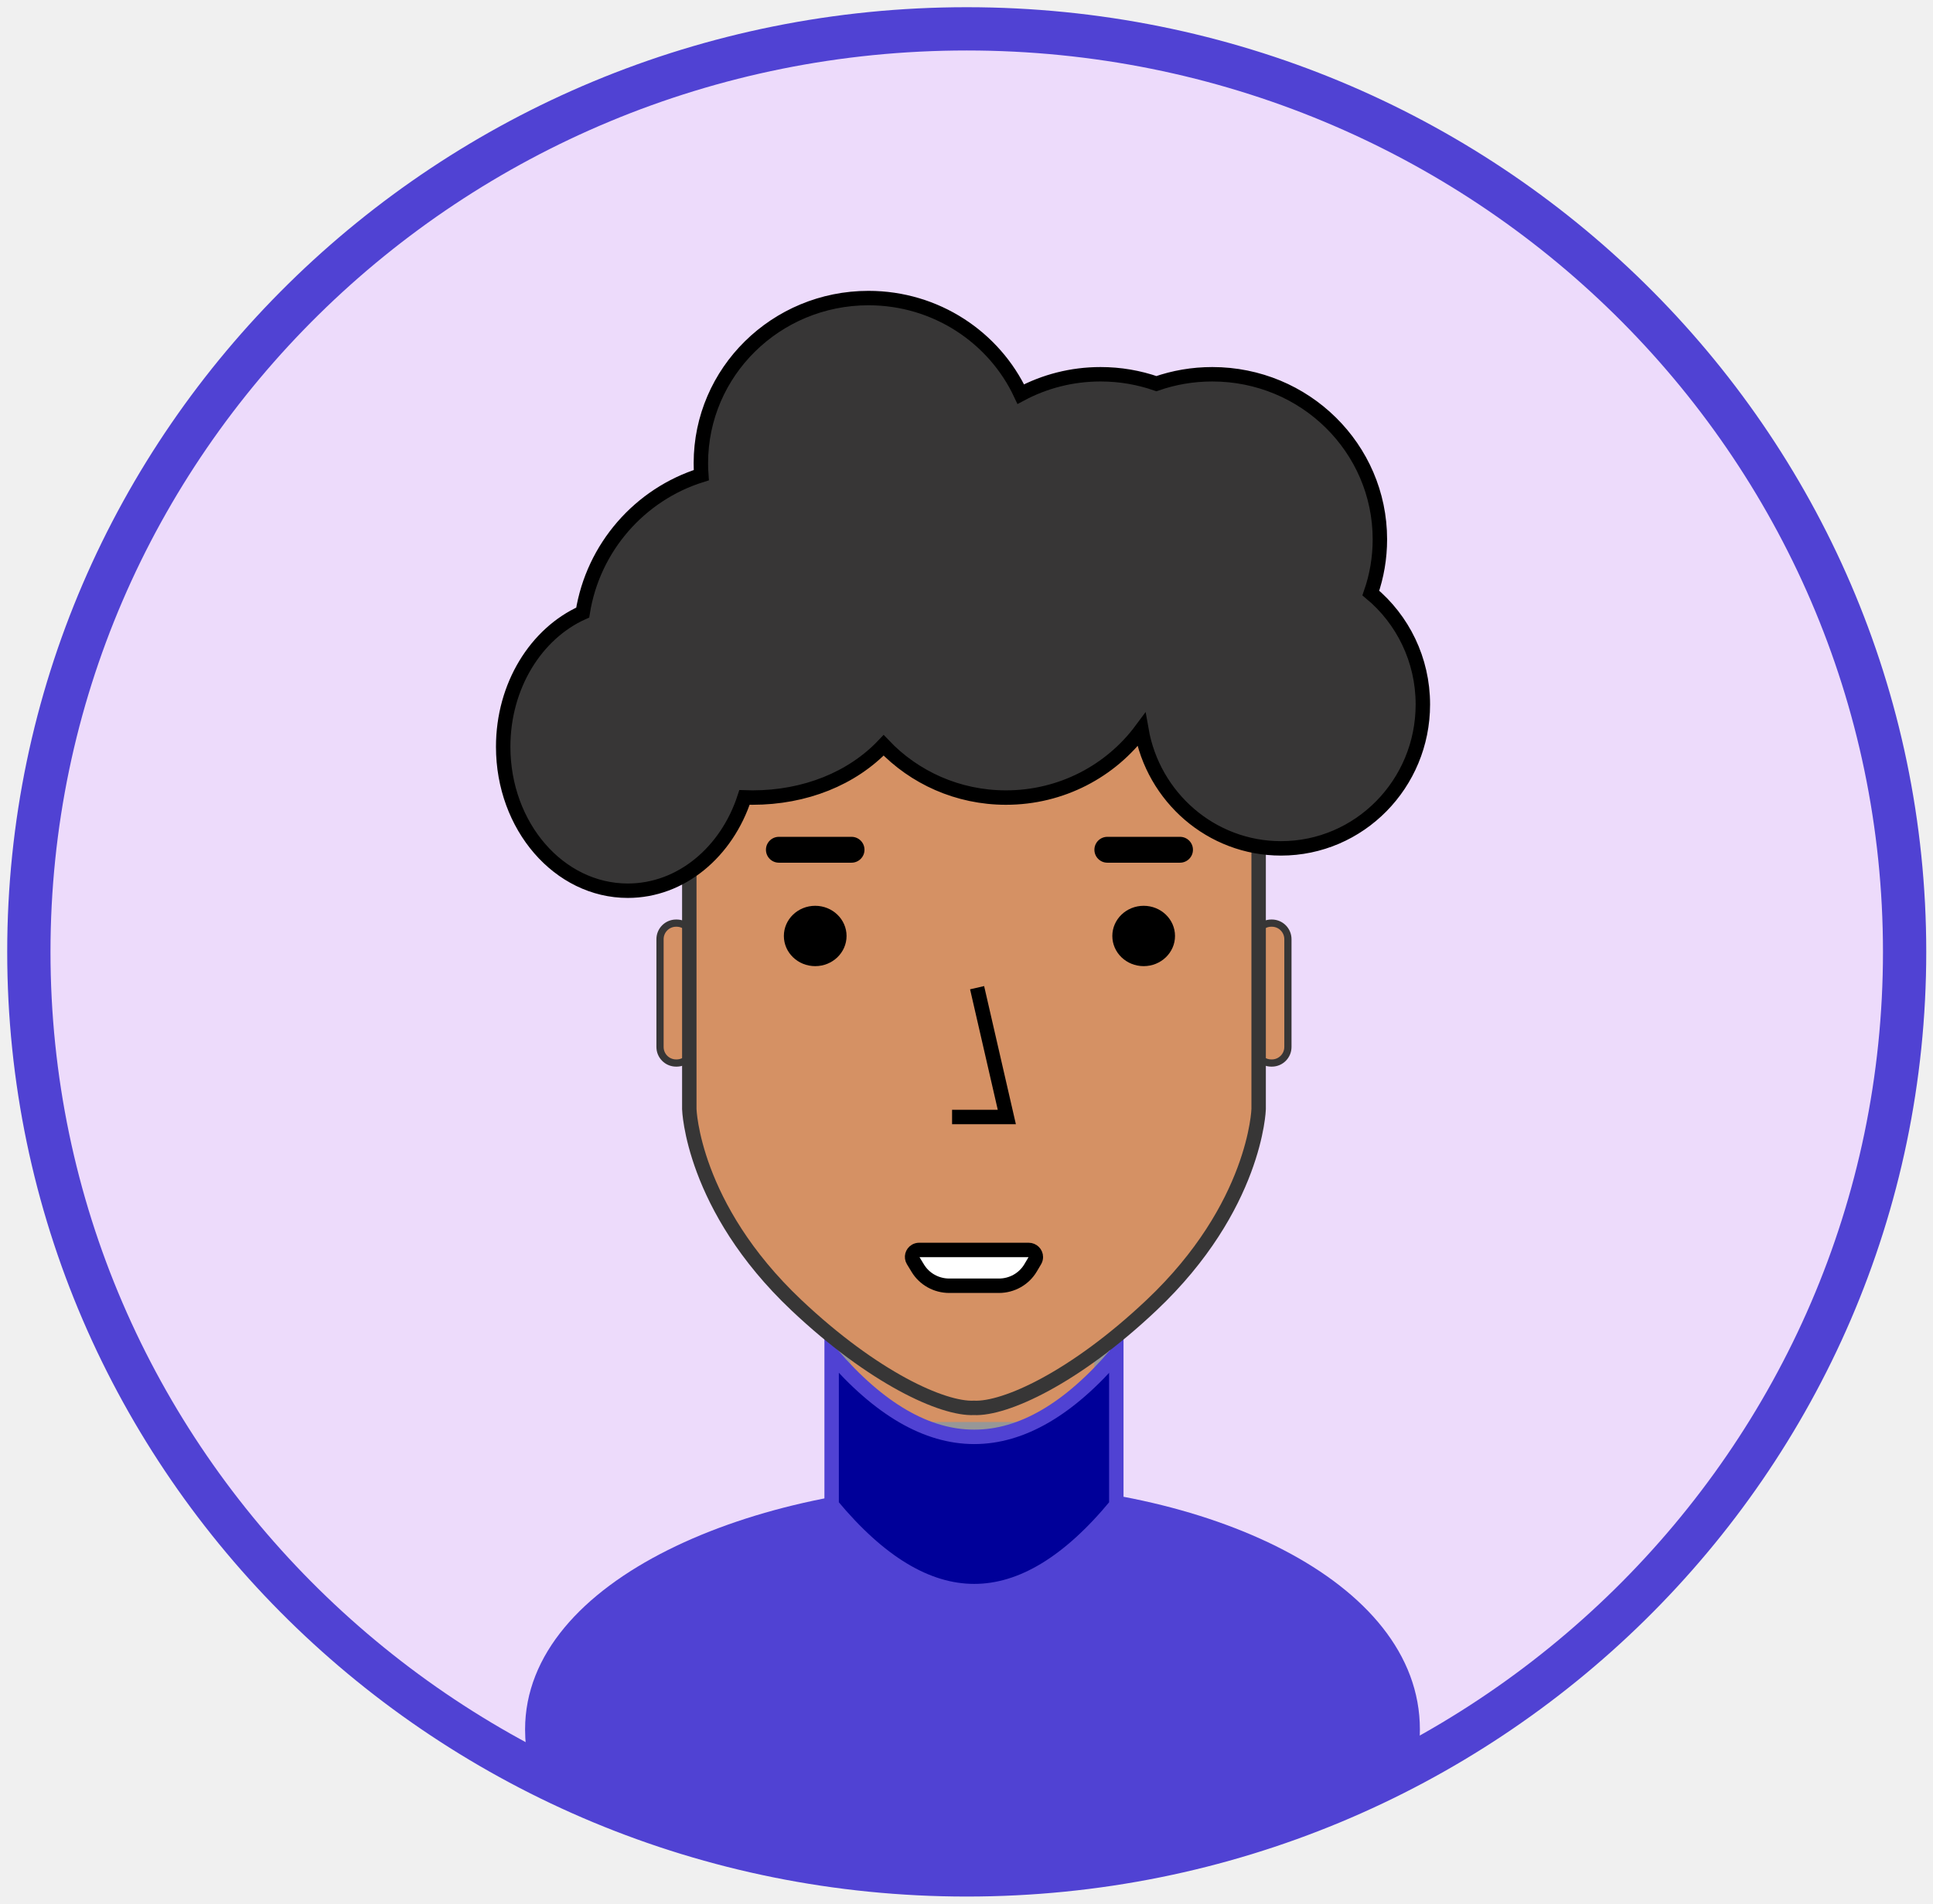
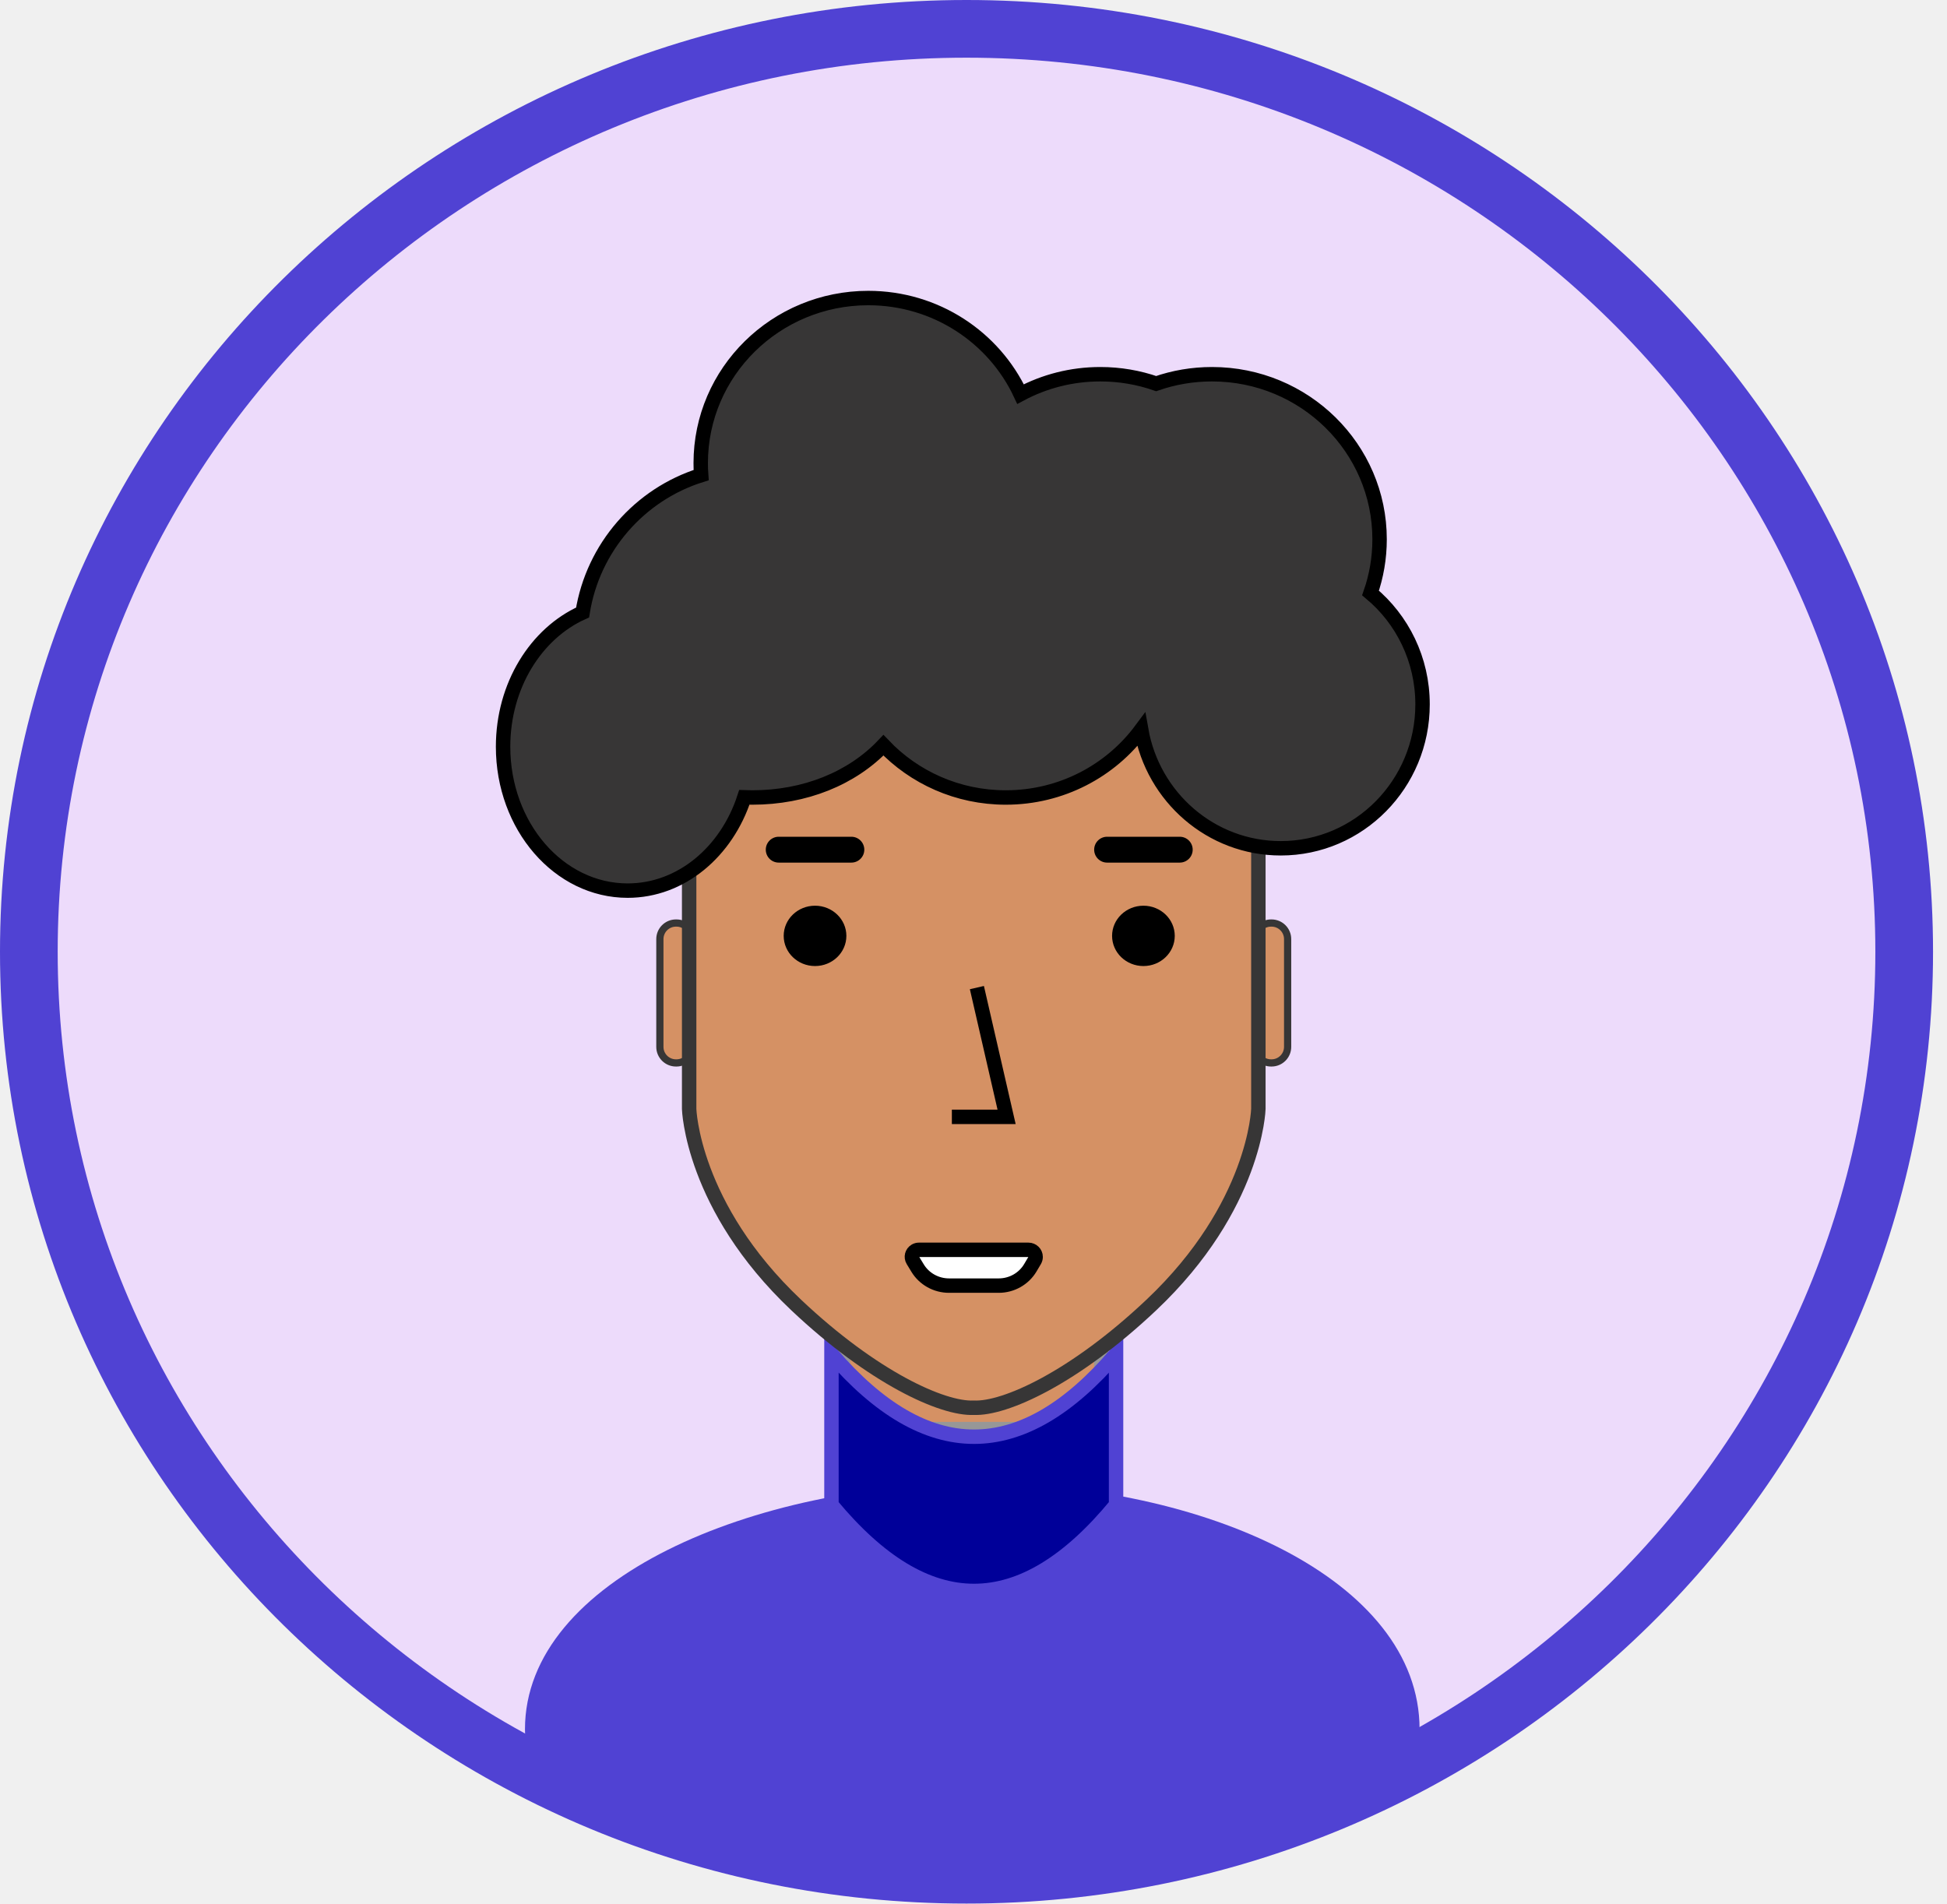
- <svg xmlns="http://www.w3.org/2000/svg" width="134px" height="132px" viewBox="0 0 134 132" version="1.1">
+ <svg xmlns="http://www.w3.org/2000/svg" width="135px" height="132px" viewBox="0 0 135 132" version="1.1">
  <g id="Page-1" stroke="none" stroke-width="1" fill="none" fill-rule="evenodd">
    <g id="headshotmap" transform="translate(2, 2)">
-       <ellipse id="background" stroke="#5042D3" stroke-width="3" fill="#EDDBFB" cx="65.016" cy="64" rx="65.016" ry="64" />
+       <ellipse id="background" stroke="#5042D3" stroke-width="4" fill="#EDDBFB" cx="65.016" cy="64" rx="65.016" ry="64" />
      <rect id="Rectangle" stroke="#373636" stroke-width="0.5" fill="#D59164" x="43.754" y="62.006" width="2.265" height="9.701" rx="1.115" />
      <path d="M34.641,120.238 C34.482,119.466 34.4,118.691 34.4,117.917 C34.4,107.49 50.309,100.851 65.87,100.851 C81.43,100.851 96.43,107.49 96.43,117.917 C96.43,118.161 96.421,118.406 96.402,118.65 C86.829,123.966 75.775,127 64,127 C53.453,127 43.484,124.566 34.641,120.238 L34.641,120.238 Z" id="Combined-Shape" fill="#5042D3" />
      <rect id="Rectangle" stroke="#979797" fill="#D59164" x="56.436" y="89.132" width="17.923" height="7.966" />
      <path d="M55.651,91.885 L55.651,102.347 C58.956,106.33 62.251,108.322 65.536,108.322 C68.821,108.322 72.104,106.33 75.385,102.347 L75.385,91.885 C72.112,95.713 68.829,97.627 65.536,97.627 C62.243,97.627 58.948,95.713 55.651,91.885 Z" id="Path-3" stroke="#5042D3" fill="#000099" />
      <rect id="Rectangle-Copy" stroke="#373636" stroke-width="0.5" fill="#D59164" x="85.016" y="62.006" width="2.265" height="9.701" rx="1.115" />
      <path d="M66.714,46.31 L85.252,46.31 C85.252,65.368 85.252,74.897 85.252,74.897 C85.252,74.897 85.065,81.656 77.829,88.494 C72.489,93.54 67.674,95.718 65.518,95.617 C63.362,95.718 58.547,93.54 53.207,88.494 C45.971,81.656 45.784,74.897 45.784,74.897 C45.784,74.897 45.784,65.368 45.784,46.31 L66.714,46.31 Z" id="Combined-Shape" stroke="#373636" fill="#D59164" />
      <g id="Group-2" transform="translate(51.09725, 56.02299)" fill="#000000">
        <rect id="Rectangle" x="0" y="0" width="6.831" height="1.793" rx="0.897" />
        <ellipse id="Oval" cx="3.415" cy="6.874" rx="2.173" ry="2.092" />
      </g>
      <g id="Group-2" transform="translate(73.86681, 56.02299)" fill="#000000">
        <rect id="Rectangle" x="0" y="0" width="6.831" height="1.793" rx="0.897" />
        <ellipse id="Oval" cx="3.415" cy="6.874" rx="2.173" ry="2.092" />
      </g>
      <polyline id="Path-2" stroke="#000000" points="65.735 66.483 67.795 75.448 64 75.448" />
      <path d="M61.718,84.667 C61.629,84.667 61.543,84.69 61.467,84.735 C61.235,84.871 61.159,85.167 61.297,85.396 L61.622,85.931 C62.08,86.687 62.909,87.149 63.803,87.149 L67.249,87.149 C68.154,87.149 68.99,86.676 69.445,85.905 L69.74,85.406 C69.784,85.331 69.808,85.245 69.808,85.159 C69.808,84.887 69.584,84.667 69.308,84.667 L61.718,84.667 Z" id="Rectangle" stroke="#000000" fill="#FFFFFF" />
      <path d="M59.256,49.677 C57.07,51.98 53.807,53.301 50.161,53.301 C49.977,53.301 49.793,53.298 49.611,53.291 C48.381,57.07 45.223,59.759 41.521,59.759 C36.75,59.759 32.882,55.291 32.882,49.779 C32.882,45.541 35.169,41.92 38.395,40.473 C39.115,35.954 42.352,32.279 46.616,30.946 C46.596,30.671 46.586,30.394 46.586,30.114 C46.586,23.792 51.788,18.667 58.205,18.667 C62.887,18.667 66.923,21.396 68.762,25.327 C70.407,24.449 72.29,23.95 74.292,23.95 C75.65,23.95 76.954,24.179 78.165,24.601 C79.377,24.179 80.68,23.95 82.038,23.95 C88.455,23.95 93.657,29.075 93.657,35.397 C93.657,36.7 93.436,37.952 93.029,39.119 C95.231,40.949 96.636,43.73 96.636,46.844 C96.636,52.356 92.235,56.823 86.805,56.823 C81.966,56.823 77.943,53.275 77.126,48.601 C75.012,51.45 71.595,53.301 67.738,53.301 C64.392,53.301 61.376,51.908 59.256,49.677 Z" id="Combined-Shape" stroke="#000000" fill="#373636" />
    </g>
  </g>
</svg>
